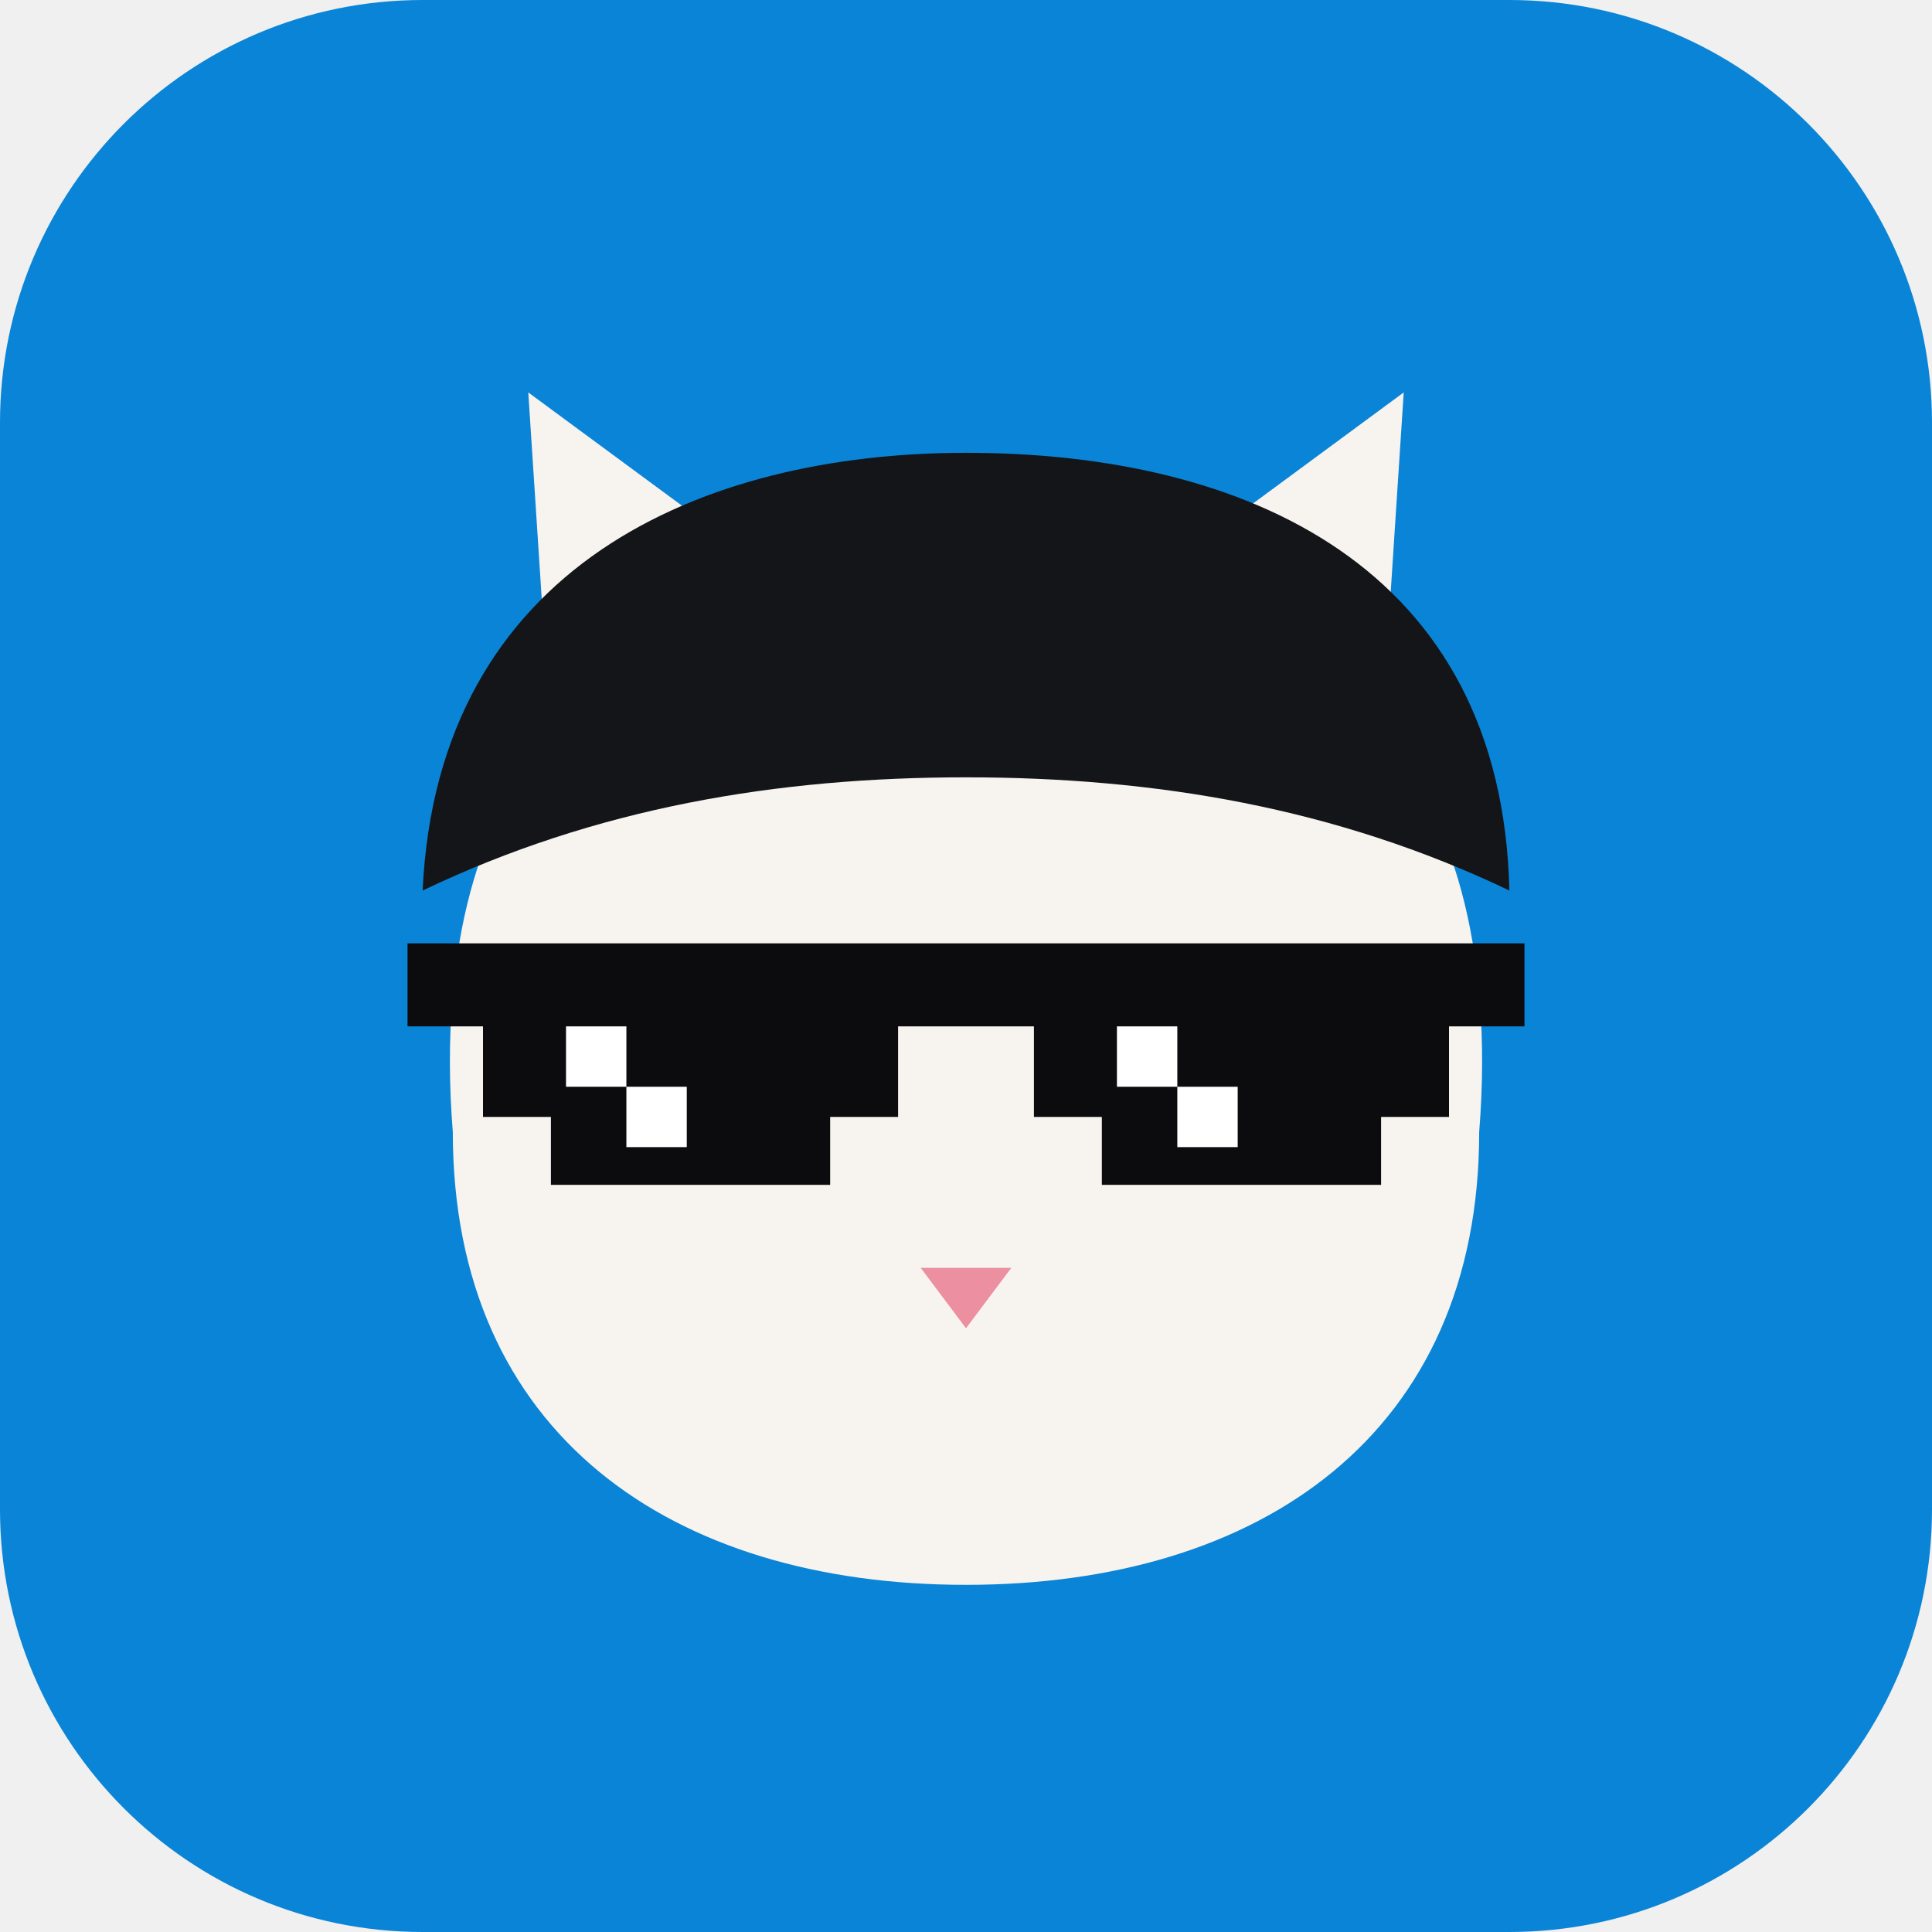
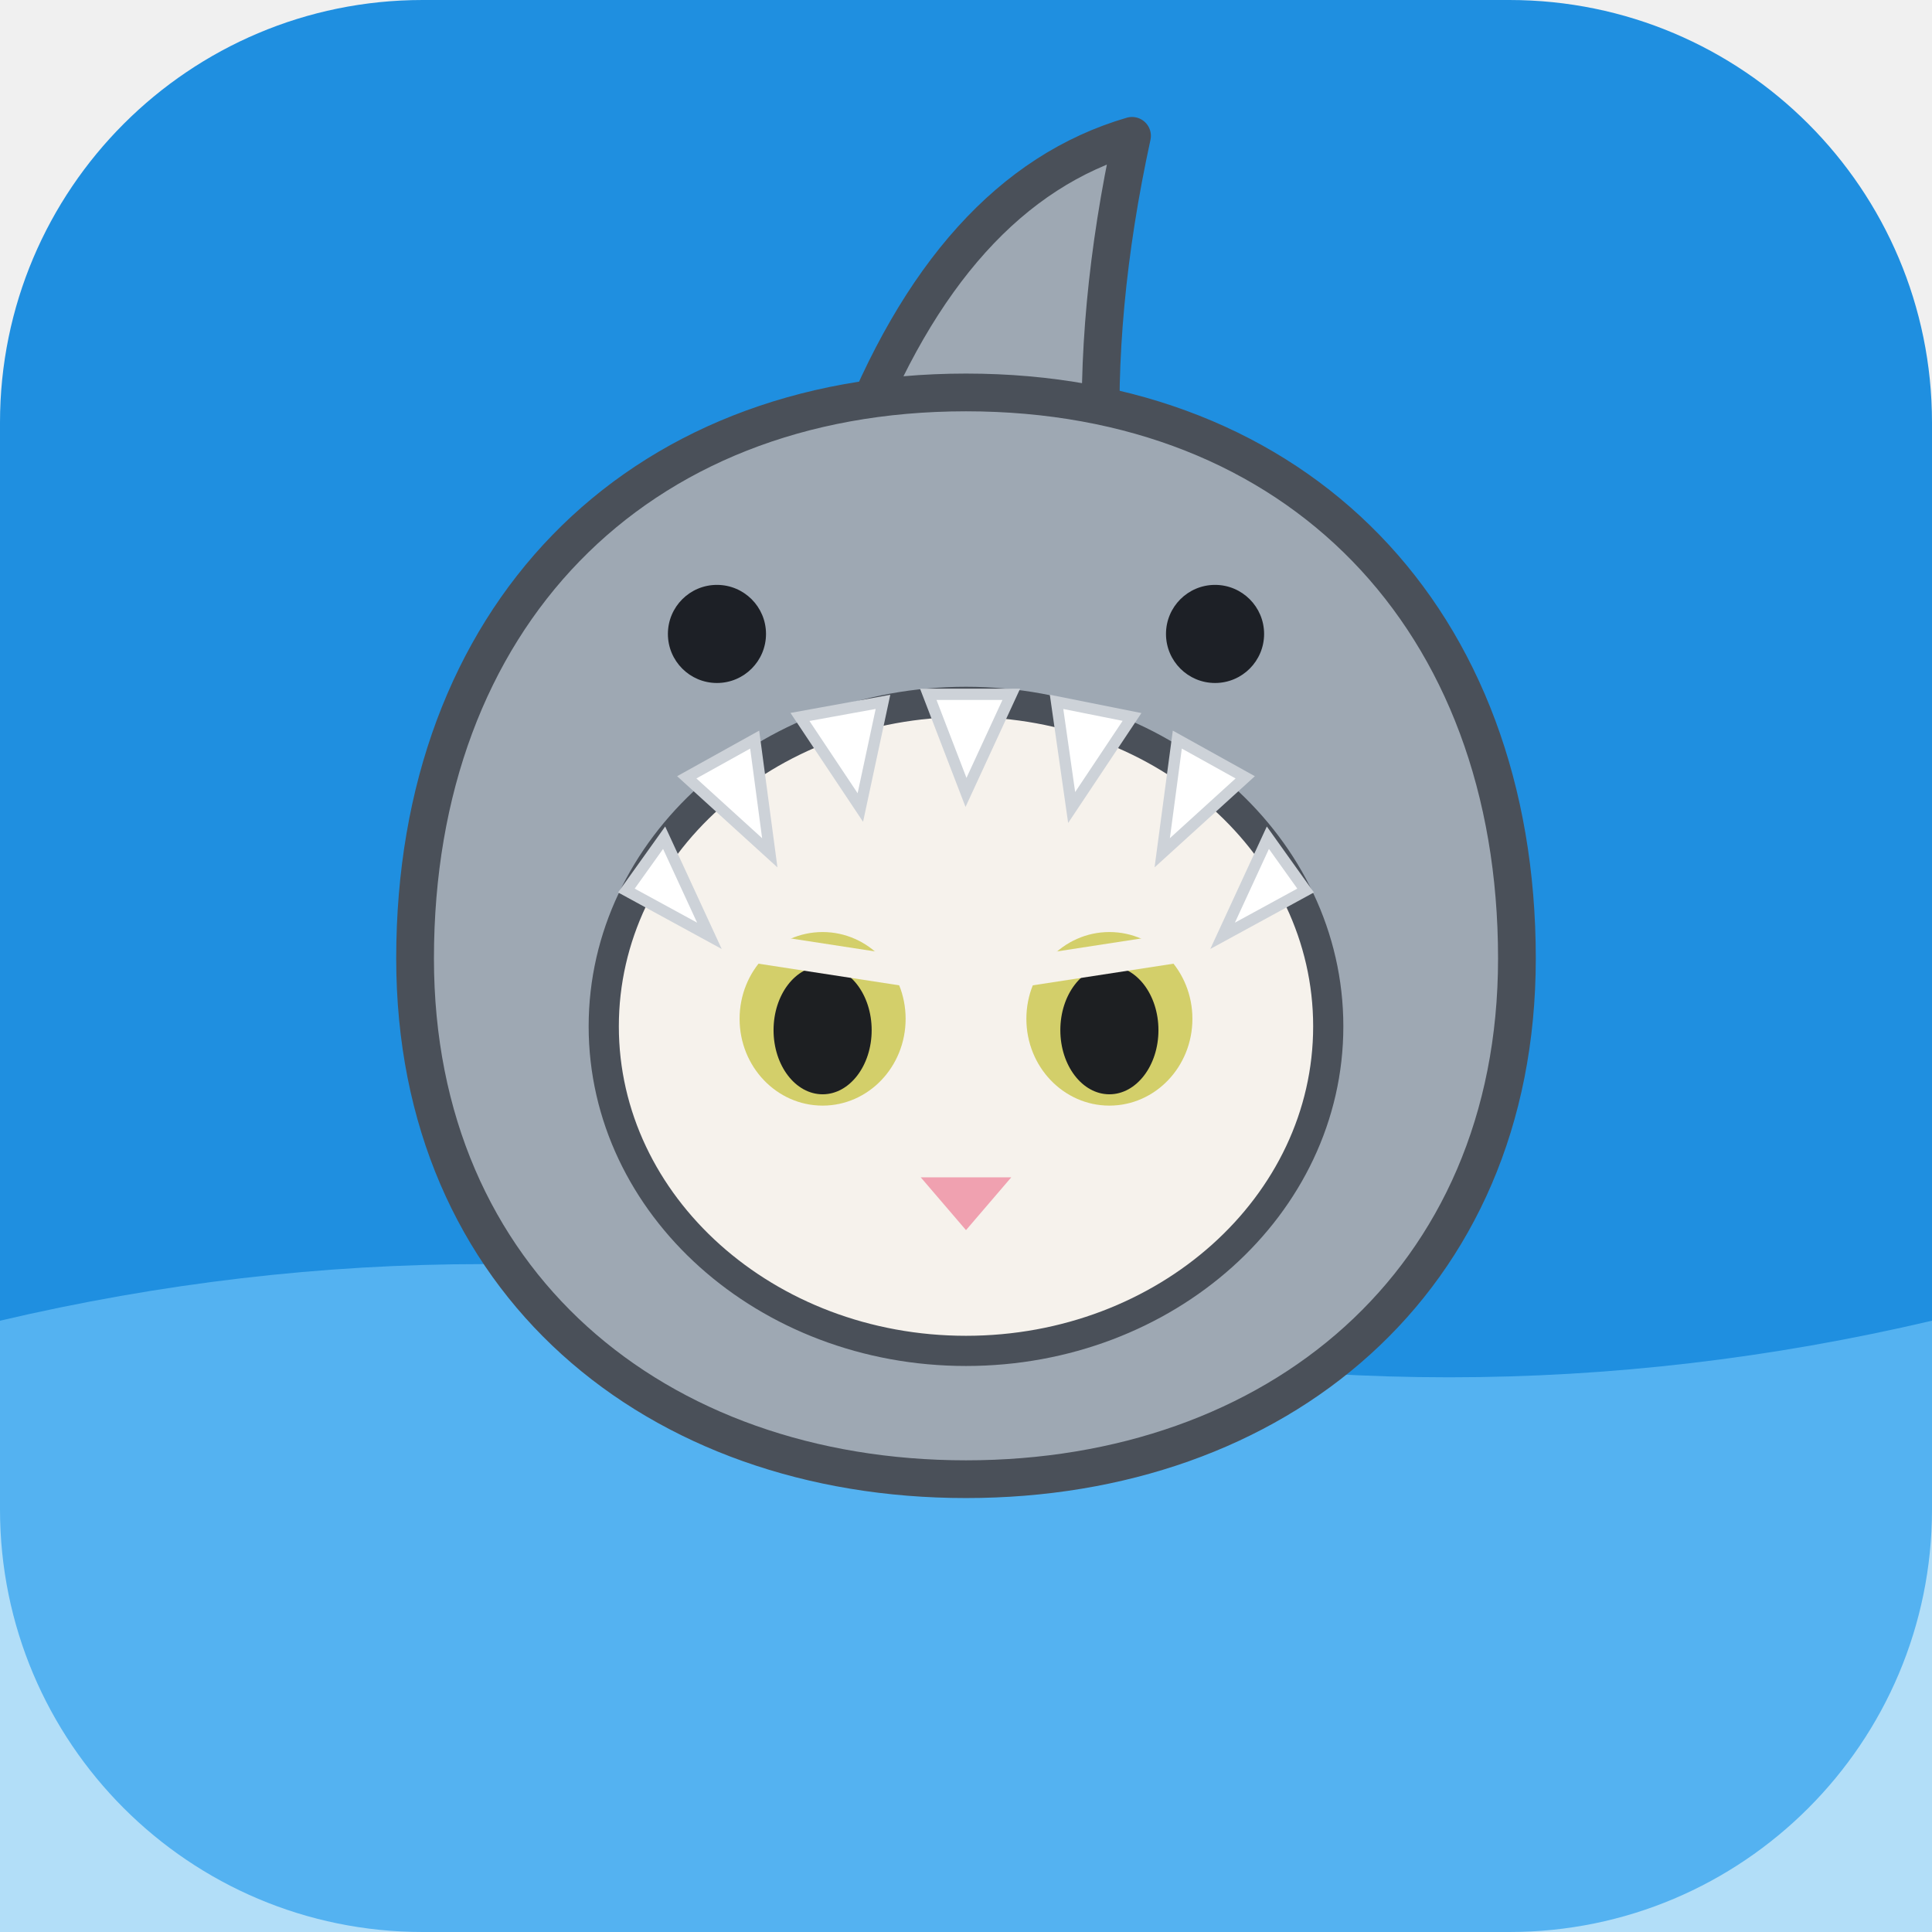
<svg xmlns="http://www.w3.org/2000/svg" viewBox="0 0 512 512">
-   <rect width="512" height="512" rx="112" fill="#0a84d6" />
-   <path d="M120 300 C116 250 128 214 146 196 L140 104 L216 160 C240 154 272 154 296 160 L372 104 L366 196 C384 214 396 250 392 300 C392 380 334 420 256 420 C178 420 120 380 120 300 Z" fill="#f7f4f0" />
-   <path d="M112 236 C116 150 186 120 256 120 C330 120 398 150 400 236 C354 214 306 206 256 206 C206 206 158 214 112 236 Z" fill="#141518" />
-   <g fill="#0c0c0f">
-     <rect x="108" y="250" width="296" height="22" />
-     <rect x="128" y="270" width="110" height="26" />
-     <rect x="274" y="270" width="110" height="26" />
-     <rect x="146" y="294" width="74" height="20" />
-     <rect x="292" y="294" width="74" height="20" />
+   <rect width="512" height="512" rx="112" fill="#1f8fe0" />
+   <path d="M0 350 Q128 320 256 350 T512 350 V512 H0 Z" fill="#7fd0ff" opacity=".55" />
+   <path d="M226 118 Q252 50 300 36 Q290 82 292 122 Z" fill="#9ea8b3" stroke="#4a5059" stroke-width="10" stroke-linejoin="round" />
+   <path d="M256 104 C344 104 402 164 402 254 C402 340 338 392 256 392 C174 392 110 340 110 254 C110 164 168 104 256 104 Z" fill="#9ea8b3" stroke="#4a5059" stroke-width="10" />
+   <circle cx="190" cy="168" r="13" fill="#1d2026" />
+   <circle cx="322" cy="168" r="13" fill="#1d2026" />
+   <ellipse cx="256" cy="272" rx="96" ry="86" fill="#f6f2ec" stroke="#4a5059" stroke-width="8" />
+   <g fill="#fff" stroke="#cdd2d8" stroke-width="3">
+     <path d="M166 236 L188 248 L176 222 Z" />
+     <path d="M182 206 L204 226 L200 196 Z" />
+     <path d="M212 190 L228 214 L234 186 Z" />
+     <path d="M246 184 L256 210 L268 184 Z" />
+     <path d="M280 186 L284 214 L300 190 Z" />
+     <path d="M312 196 L308 226 L330 206 Z" />
+     <path d="M336 222 L324 248 L346 236 Z" />
  </g>
-   <g fill="#fff">
-     <rect x="150" y="272" width="16" height="16" />
-     <rect x="166" y="288" width="16" height="16" />
-     <rect x="296" y="272" width="16" height="16" />
-     <rect x="312" y="288" width="16" height="16" />
-   </g>
-   <path d="M244 336 L268 336 L256 352 Z" fill="#ec8fa0" />
+   <ellipse cx="218" cy="270" rx="22" ry="23" fill="#d3cf6a" />
+   <ellipse cx="294" cy="270" rx="22" ry="23" fill="#d3cf6a" />
+   <ellipse cx="218" cy="273" rx="13" ry="17" fill="#1d1f22" />
+   <ellipse cx="294" cy="273" rx="13" ry="17" fill="#1d1f22" />
+   <path d="M192 246 L244 254 L244 262 L192 254 Z M320 246 L268 254 L268 262 L320 254 Z" fill="#f6f2ec" />
+   <path d="M244 312 L268 312 L256 326 Z" fill="#f0a1b0" />
</svg>
